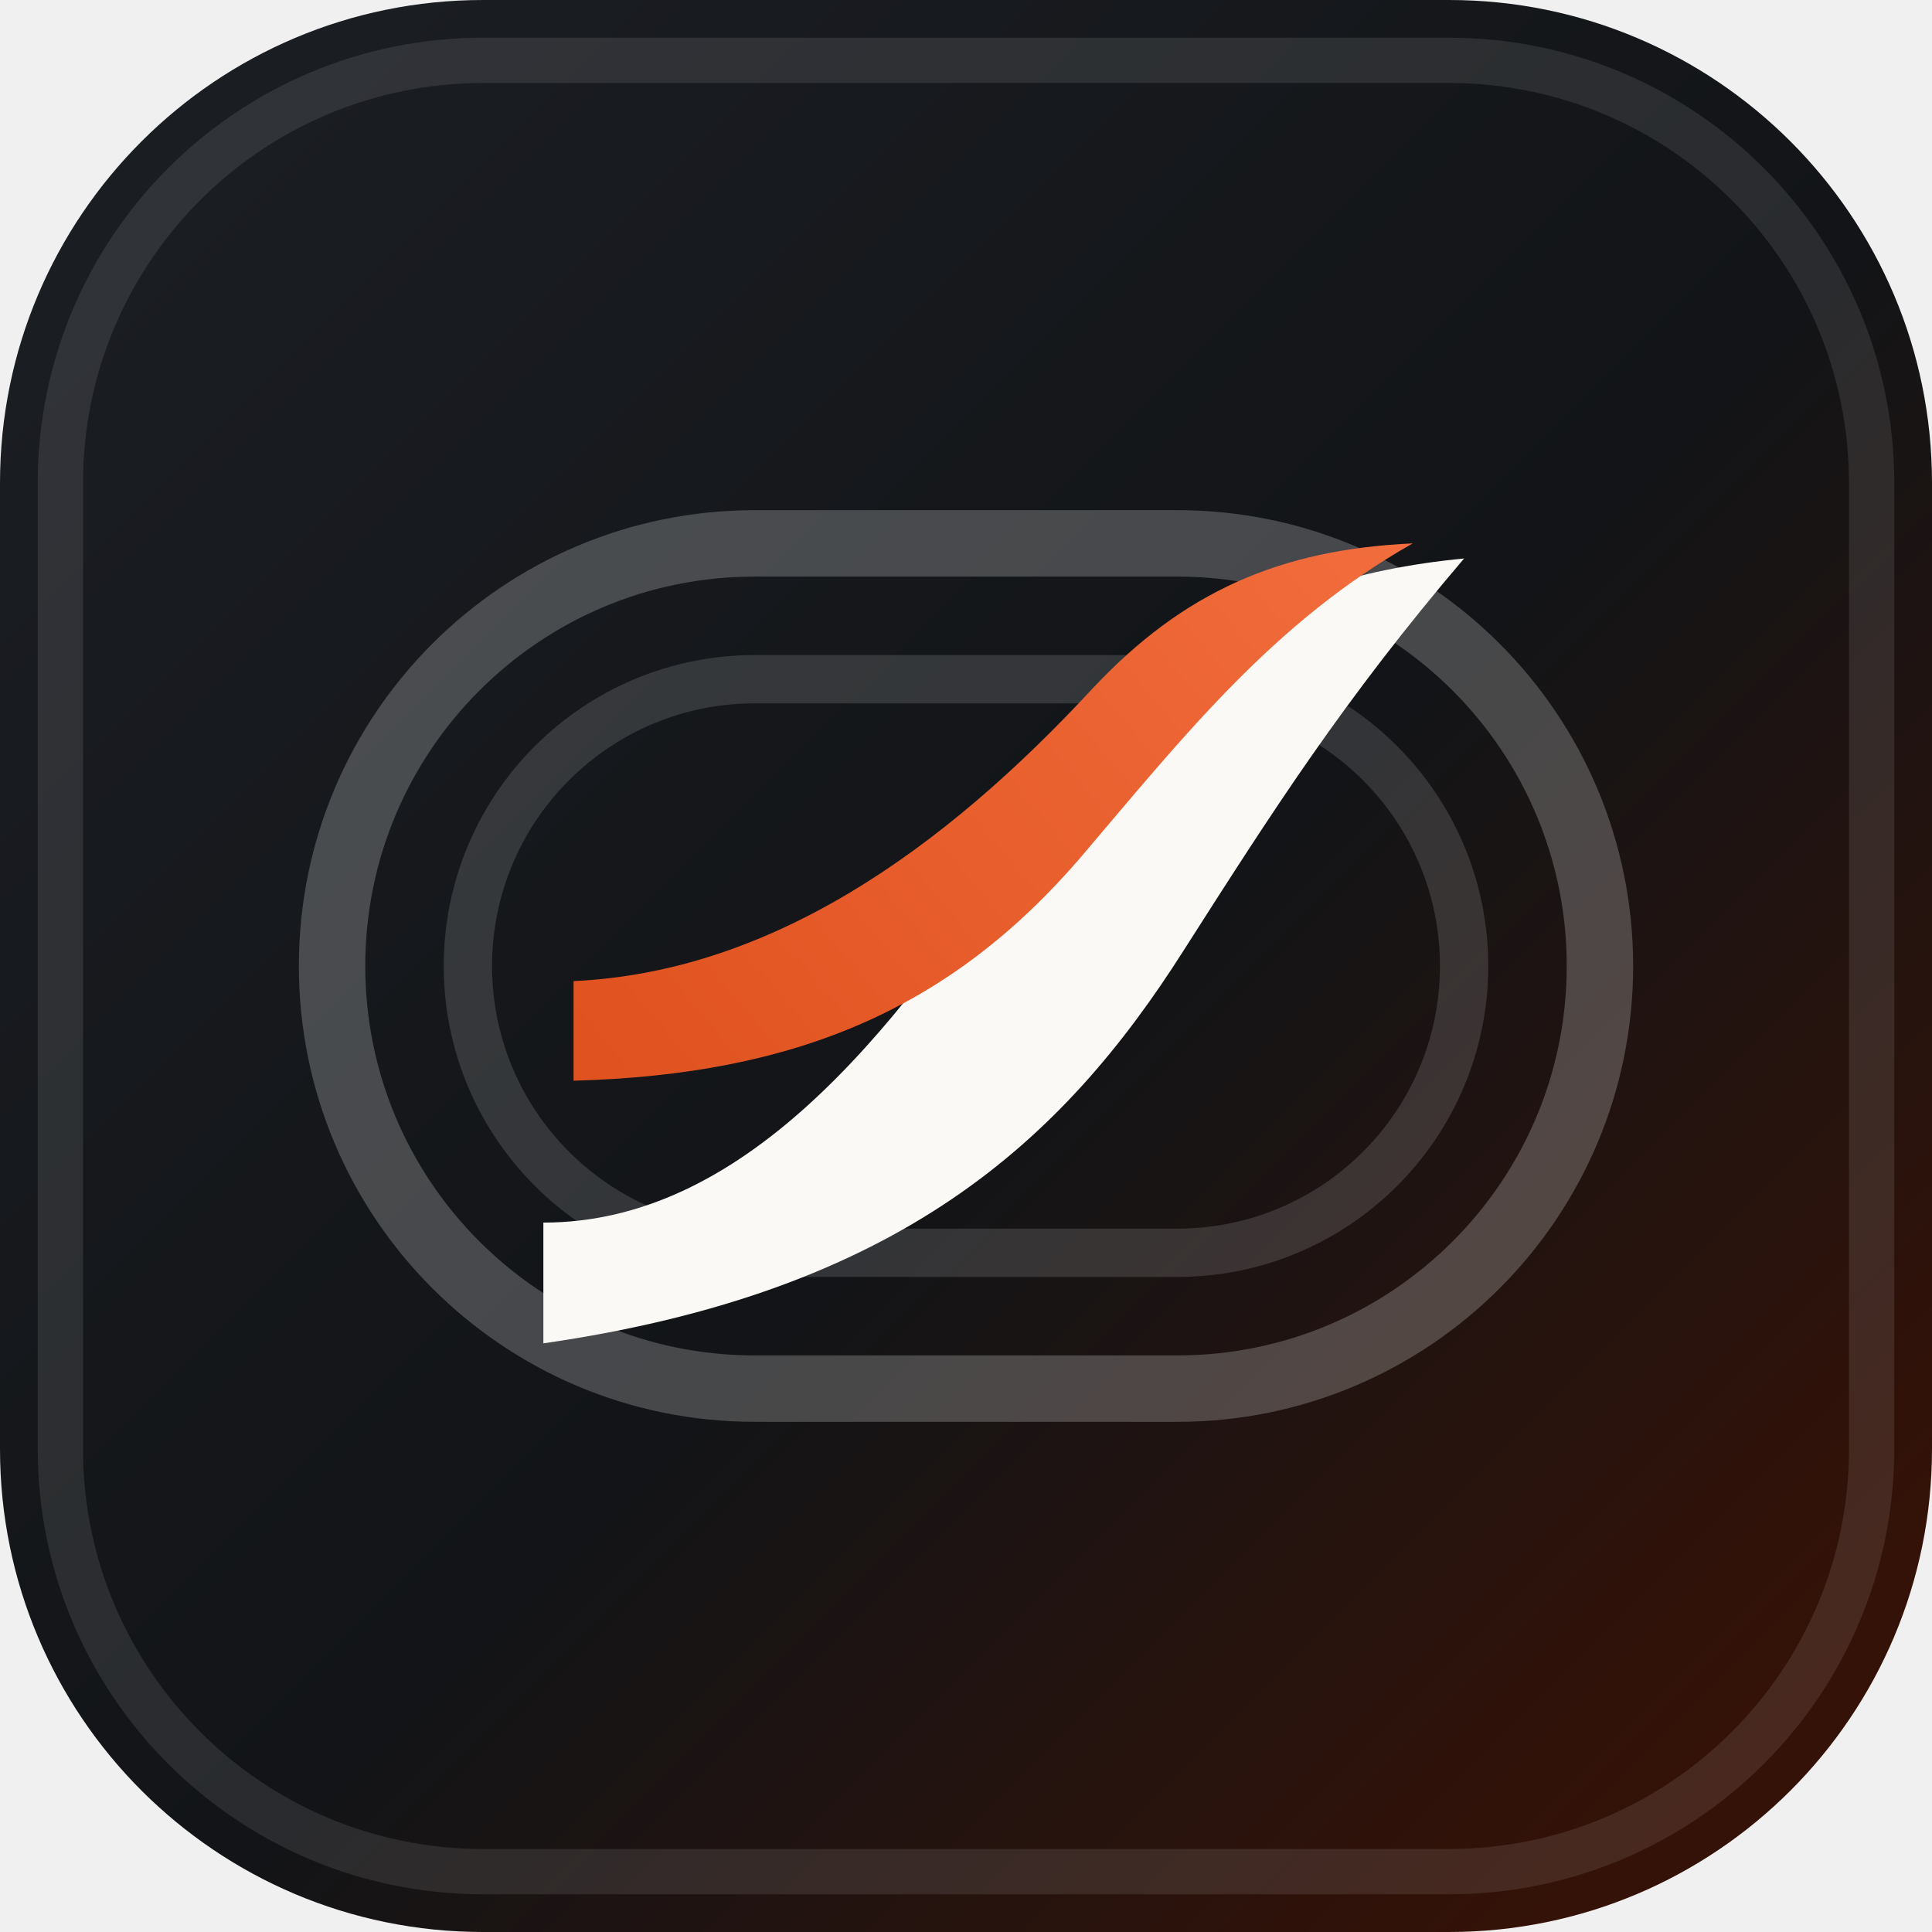
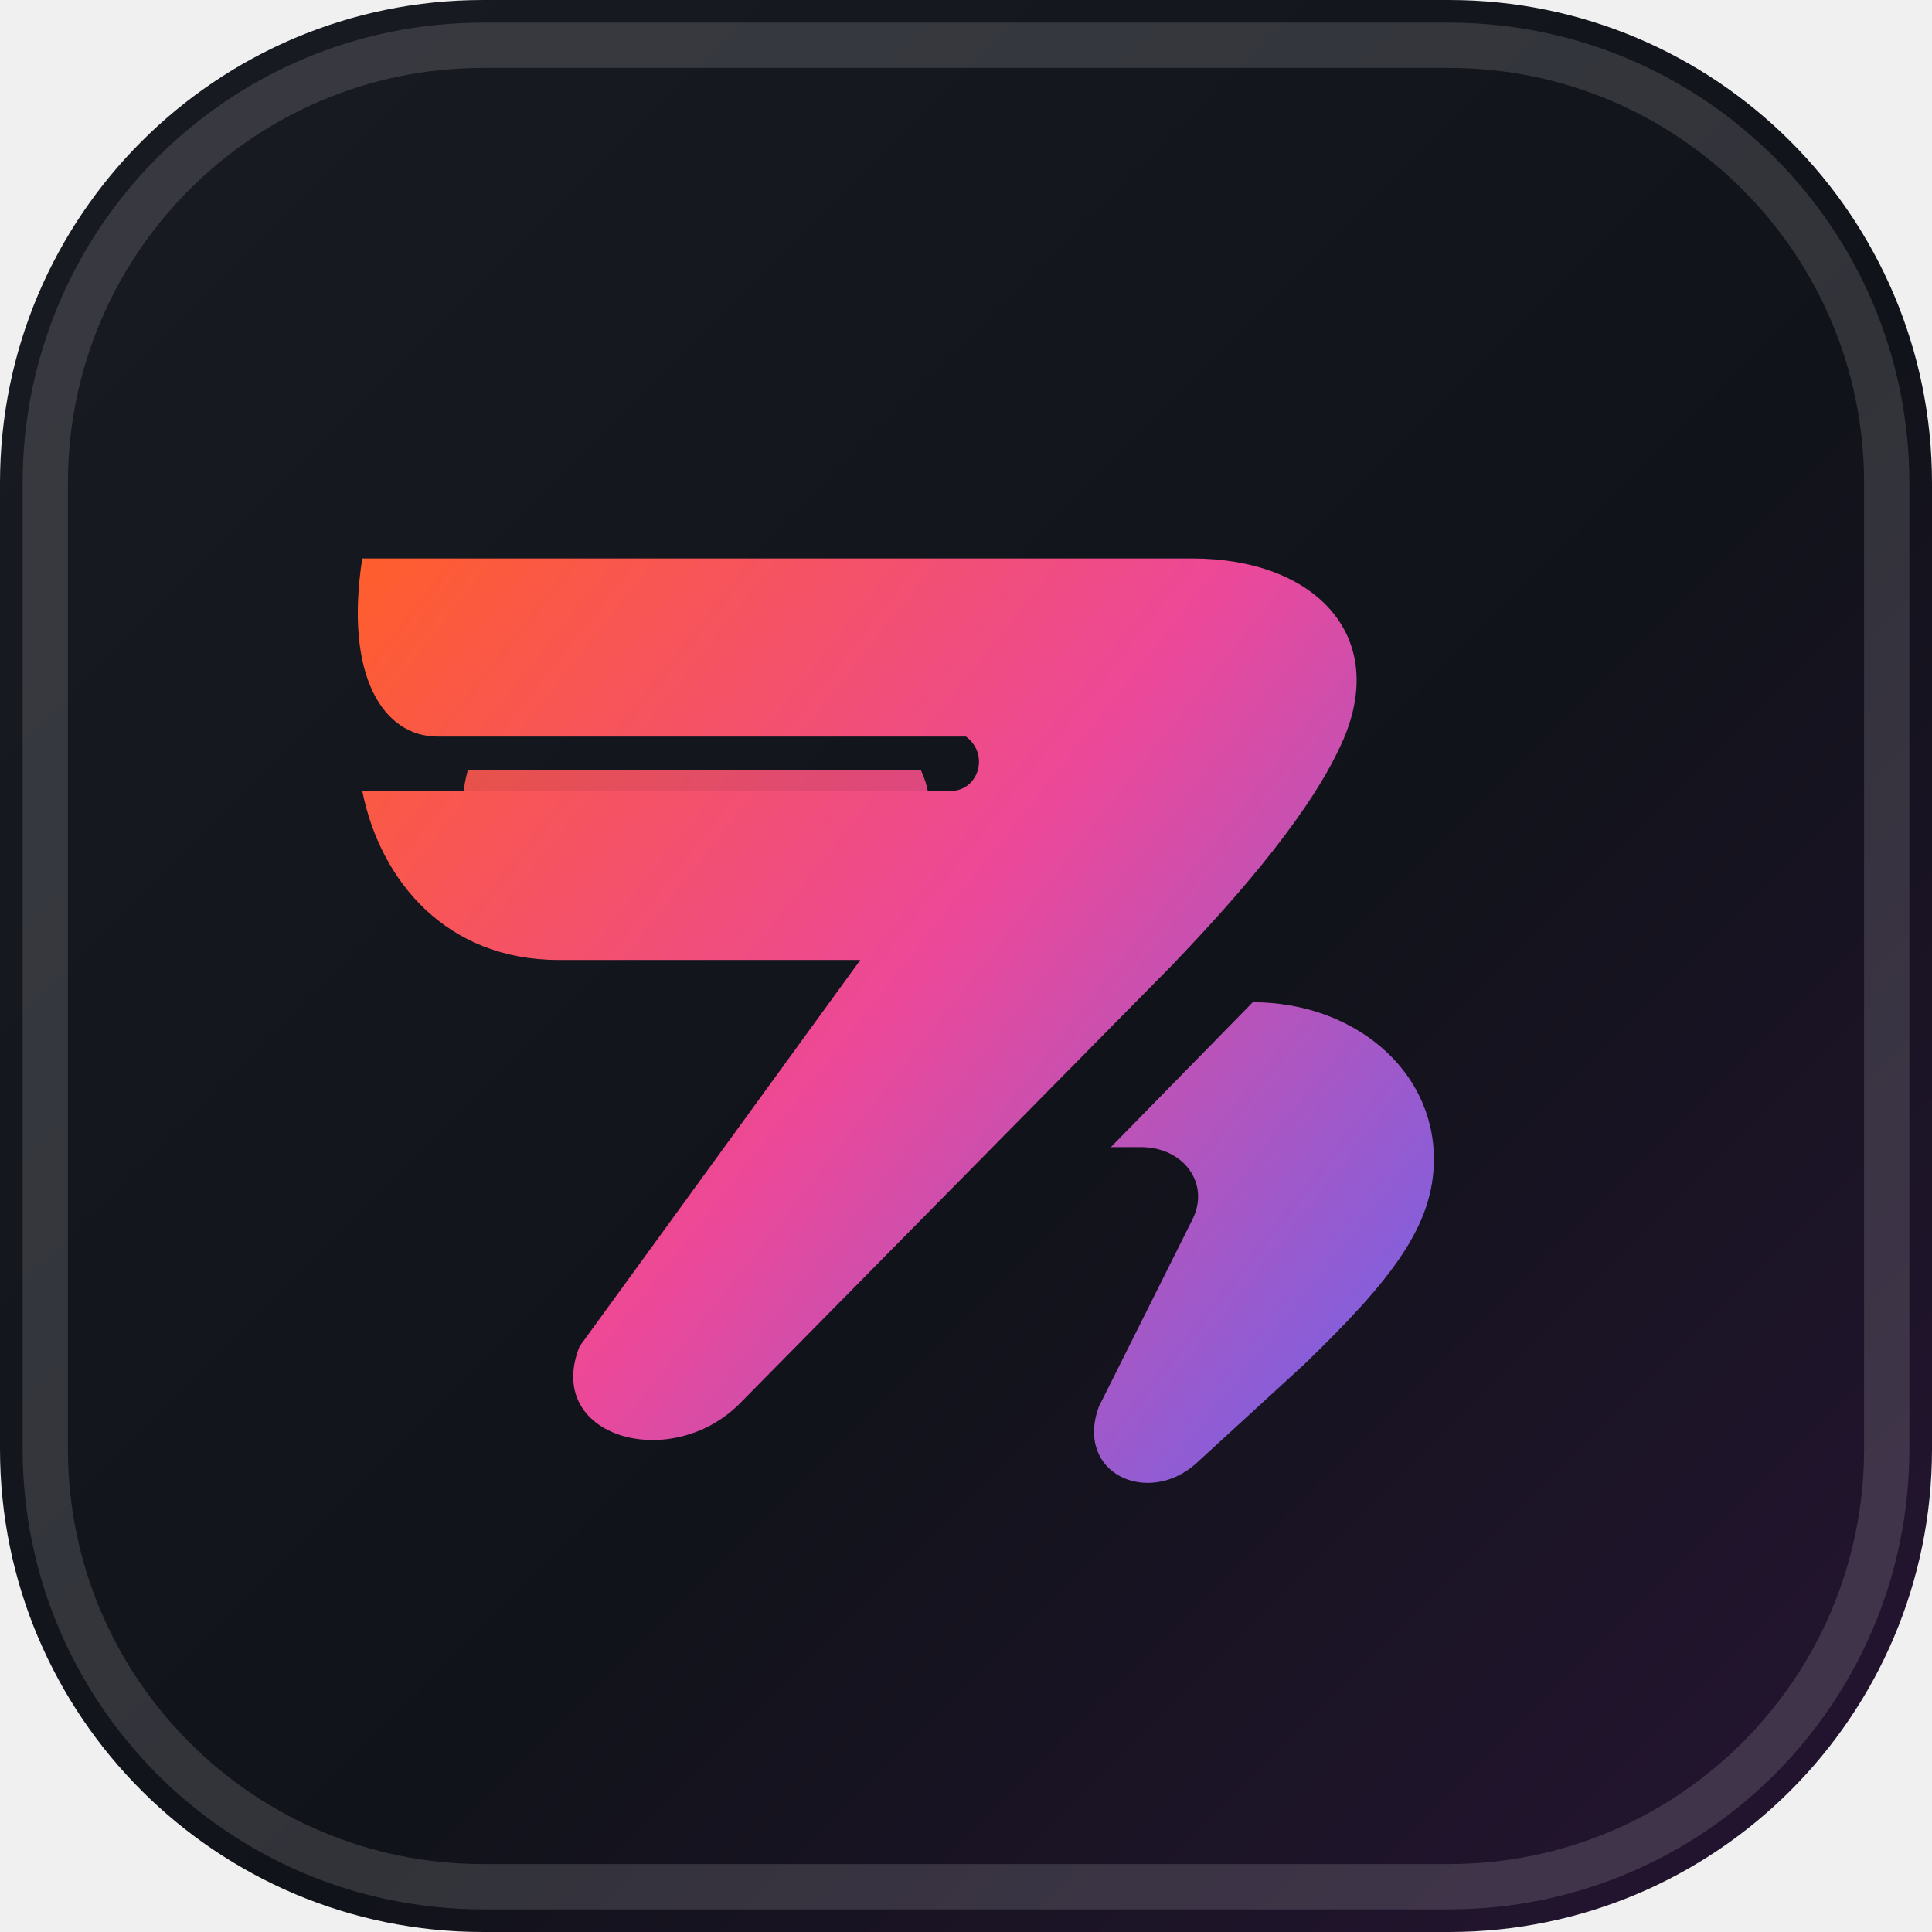
<svg xmlns="http://www.w3.org/2000/svg" viewBox="0 0 64 64" fill="none">
  <defs>
-     <linearGradient id="fr-bg" x1="6" y1="6" x2="58" y2="58" gradientUnits="userSpaceOnUse">
-       <stop offset="0%" stop-color="#1A1D22" />
-       <stop offset="55%" stop-color="#121417" />
-       <stop offset="100%" stop-color="#351207" />
+     <linearGradient id="fr-lv-bg" x1="6" y1="6" x2="58" y2="58" gradientUnits="userSpaceOnUse">
+       <stop offset="0%" stop-color="#181A22" />
+       <stop offset="60%" stop-color="#11131A" />
+       <stop offset="100%" stop-color="#22142E" />
    </linearGradient>
-     <linearGradient id="fr-accent" x1="14" y1="48" x2="52" y2="16" gradientUnits="userSpaceOnUse">
-       <stop offset="0%" stop-color="#D94814" />
-       <stop offset="100%" stop-color="#F57142" />
+     <linearGradient id="fr-lv-wing" x1="12" y1="18" x2="50" y2="48" gradientUnits="userSpaceOnUse">
+       <stop offset="0%" stop-color="#FF5E2B" />
+       <stop offset="48%" stop-color="#EC4899" />
+       <stop offset="100%" stop-color="#6366F1" />
    </linearGradient>
  </defs>
-   <rect width="64" height="64" rx="16" fill="url(#fr-bg)" />
-   <rect x="2" y="2" width="60" height="60" rx="14" stroke="#ffffff" stroke-opacity="0.1" stroke-width="1.5" />
-   <rect x="11" y="18" width="42" height="28" rx="14" stroke="#ffffff" stroke-opacity="0.22" stroke-width="2.2" />
-   <rect x="15.5" y="22.5" width="33" height="19" rx="9.5" stroke="#ffffff" stroke-opacity="0.14" stroke-width="1.6" />
-   <path d="M18 40.5C24.5 40.5 29.5 34.5 34 27.5C37.2 22.5 41.2 19.2 48.5 18.5C44.5 23.2 42.2 26.8 39.2 31.5C35.2 37.8 29.8 42.8 18 44.5V40.5Z" fill="#FAF9F6" />
-   <path d="M19 32.5C25.5 32.2 31.2 28.2 36.2 22.8C39.2 19.6 42.4 18.2 46.8 18C42.2 20.6 39.2 24.4 35.8 28.4C31.5 33.4 26.4 35.6 19 35.8V32.5Z" fill="url(#fr-accent)" />
+   <rect width="64" height="64" rx="16" fill="url(#fr-lv-bg)" />
+   <rect x="1.5" y="1.5" width="61" height="61" rx="14.5" stroke="#ffffff" stroke-opacity="0.14" stroke-width="1.5" />
+   <path d="M12 18.5H39.5C43.5 18.5 46 21 44.5 24.5C43.5 26.8 41.2 29.5 38.8 32L24.5 46.5C22.2 48.8 18 47.6 19.2 44.6L28.5 31.8H18.5C14.8 31.8 12.6 29.2 12 26.2H31.5C32.4 26.2 32.8 25 32 24.4H14.5C12.7 24.4 11.4 22.4 12 18.5Z" fill="url(#fr-lv-wing)" />
+   <path d="M15.5 25.5H30.5C31.5 27.6 29.8 29.8 27.2 29.8H17.5C15.8 29.8 14.9 27.7 15.5 25.5Z" fill="url(#fr-lv-wing)" opacity="0.92" />
+   <path d="M41.5 33.2C44.8 33.2 47.5 35.4 47.5 38.4C47.5 40.6 46.1 42.4 43.2 45.2L39.6 48.5C38 49.9 35.6 48.8 36.4 46.6L39.5 40.4C40.1 39.2 39.2 38 37.8 38H36.8L41.5 33.2Z" fill="url(#fr-lv-wing)" />
</svg>
